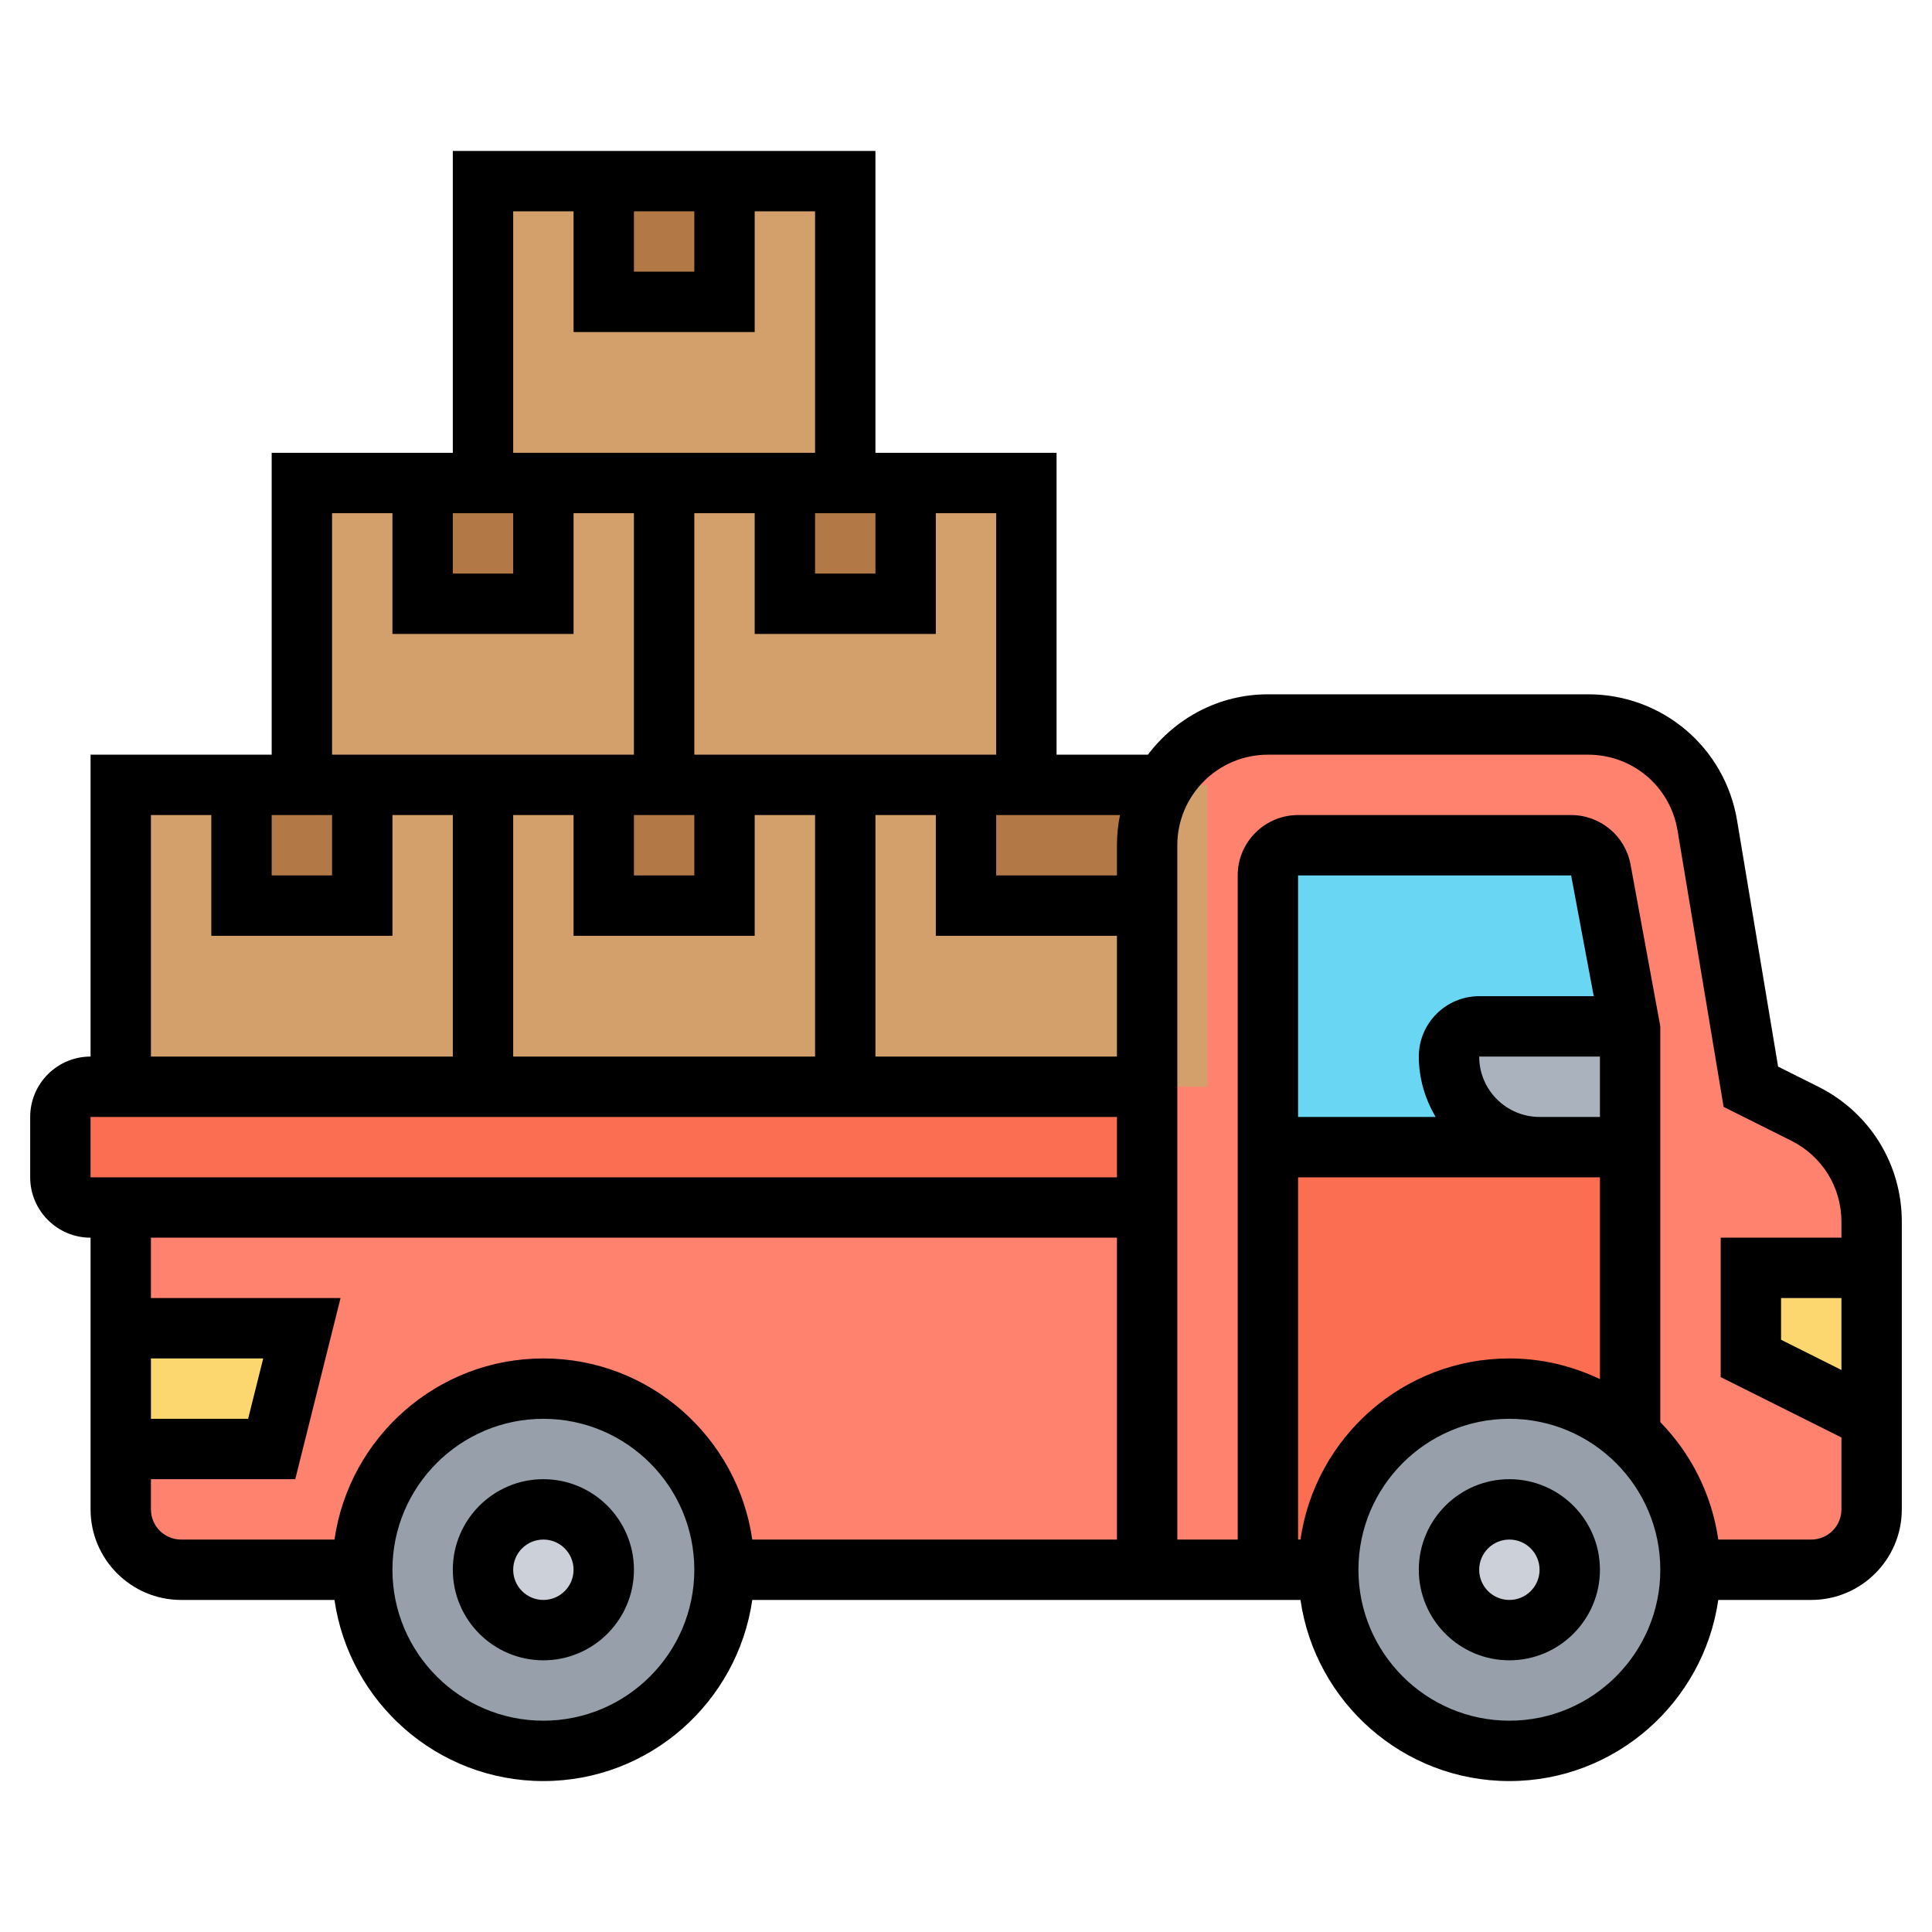
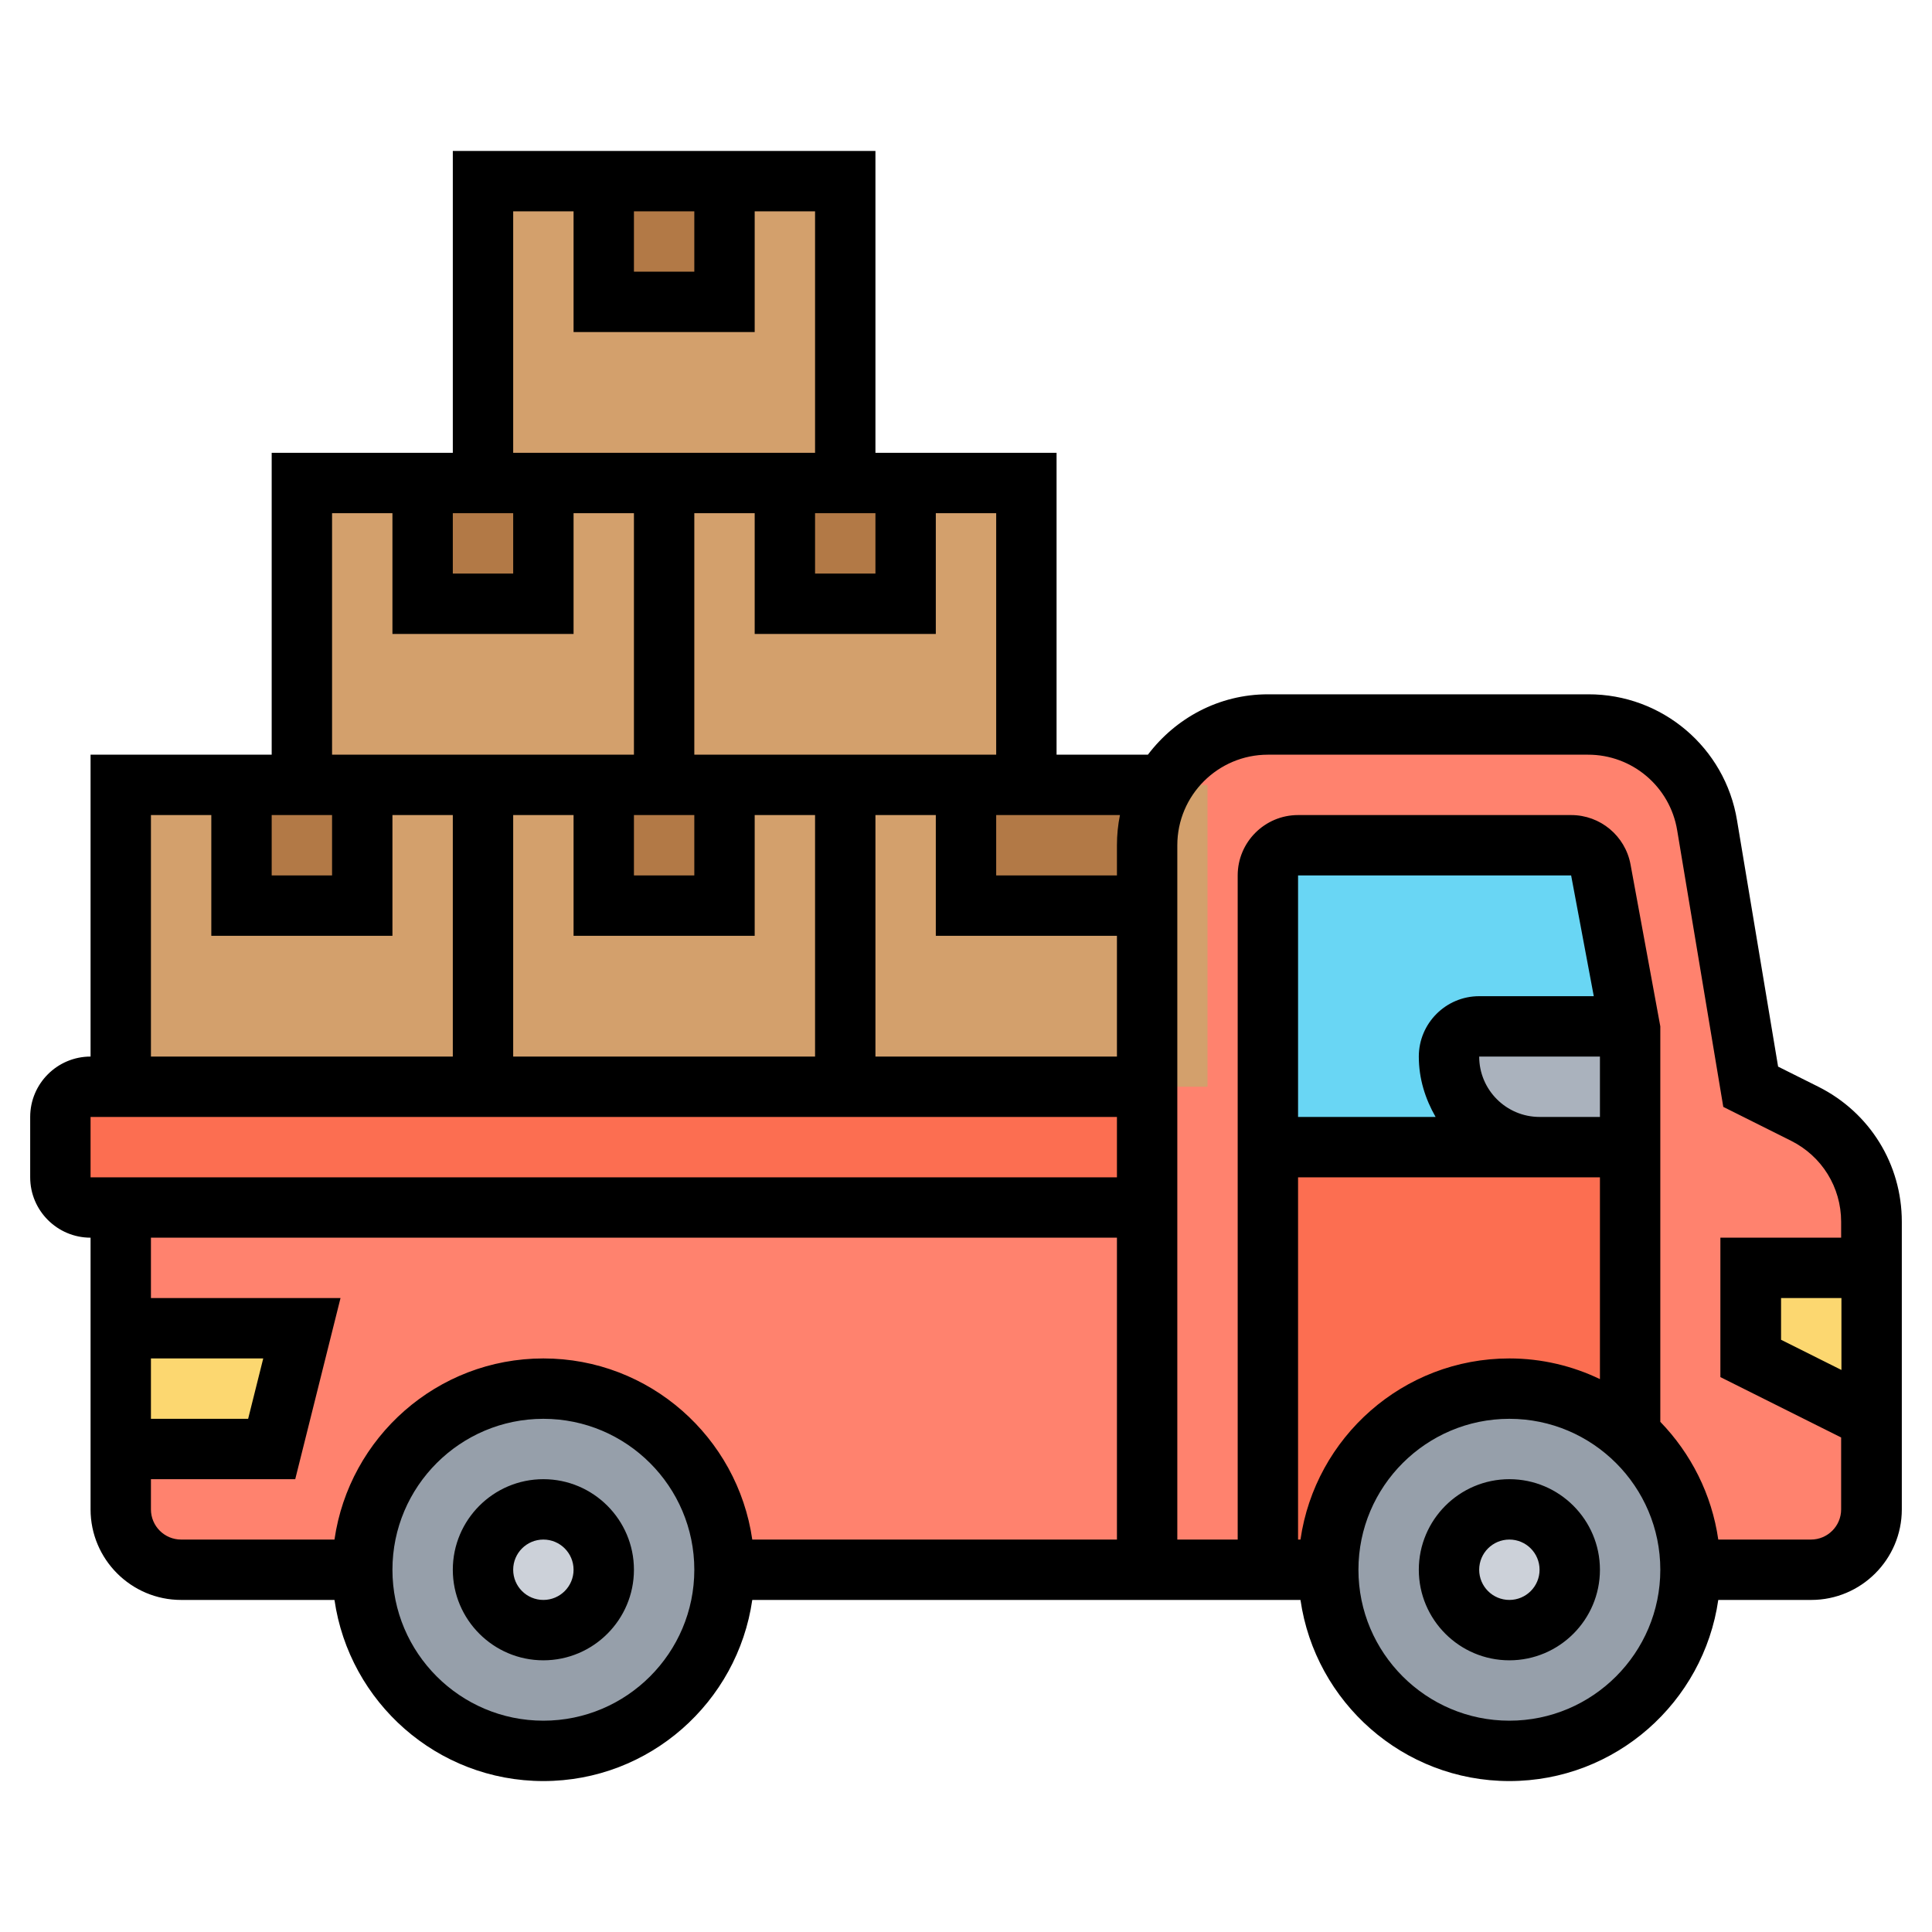
- <svg xmlns="http://www.w3.org/2000/svg" id="Layer_5" enable-background="new 0 0 64 64" height="512" viewBox="0 0 64 64" width="512">
-   <g>
-     <g>
-       <g>
-         <path d="m38 36v4h-34-1c-.55 0-1-.45-1-1v-2c0-.55.45-1 1-1h1 12 12z" fill="#fc6e51" />
-       </g>
-       <g>
-         <path d="m38 40v12h-14c0-3.31-2.69-6-6-6s-6 2.69-6 6h-6c-1.1 0-2-.9-2-2v-2h5l1-4h-6v-4z" fill="#ff826e" />
-       </g>
-       <g>
-         <path d="m62 47v3c0 1.1-.9 2-2 2h-4c0-1.77-.77-3.37-2-4.47v-9.53-4l-.97-5.18c-.09-.48-.5-.82-.98-.82h-9.05c-.55 0-1 .45-1 1v9 14h-4v-12-4-6-2c0-.73.2-1.41.54-2 .69-1.2 1.98-2 3.46-2h10.61c1.96 0 3.63 1.41 3.95 3.34l1.44 8.66 1.79.89c1.35.68 2.21 2.07 2.21 3.58v1.53h-4v3z" fill="#ff826e" />
-       </g>
-       <g>
-         <path d="m54 38v9.53c-1.06-.95-2.46-1.53-4-1.53-3.31 0-6 2.69-6 6h-2v-14h9 1z" fill="#fc6e51" />
-       </g>
-       <g>
-         <path d="m62 42v5l-4-2v-3z" fill="#fcd770" />
-       </g>
-       <g>
-         <path d="m10 44-1 4h-5v-4z" fill="#fcd770" />
-       </g>
-       <g>
-         <path d="m54 47.53c1.23 1.1 2 2.7 2 4.47 0 3.31-2.69 6-6 6s-6-2.69-6-6 2.69-6 6-6c1.54 0 2.94.58 4 1.53z" fill="#969faa" />
-       </g>
-       <g>
-         <path d="m18 46c3.31 0 6 2.69 6 6s-2.69 6-6 6-6-2.69-6-6 2.69-6 6-6z" fill="#969faa" />
-       </g>
-       <g>
-         <circle cx="50" cy="52" fill="#ccd1d9" r="2" />
-       </g>
-       <g>
-         <circle cx="18" cy="52" fill="#ccd1d9" r="2" />
-       </g>
-       <g>
-         <path d="m48 35c0 1.66 1.34 3 3 3h-9v-9c0-.55.45-1 1-1h9.05c.48 0 .89.34.98.82l.97 5.18h-5c-.55 0-1 .45-1 1z" fill="#69d6f4" />
-       </g>
-       <g>
-         <path d="m54 34v4h-2-1c-1.66 0-3-1.34-3-3 0-.55.45-1 1-1z" fill="#aab2bd" />
-       </g>
-       <g>
-         <path d="m4 26h12v10h-12z" fill="#d3a06c" />
-       </g>
-       <g>
-         <path d="m16 26h12v10h-12z" fill="#d3a06c" />
-       </g>
-       <g>
-         <path d="m28 26h12v10h-12z" fill="#d3a06c" />
-       </g>
-       <g>
-         <path d="m10 16h12v10h-12z" fill="#d3a06c" />
-       </g>
-       <g>
-         <path d="m22 16h12v10h-12z" fill="#d3a06c" />
-       </g>
-       <g>
-         <path d="m16 6h12v10h-12z" fill="#d3a06c" />
-       </g>
-       <g>
-         <path d="m20 6h4v4h-4z" fill="#b27946" />
-       </g>
-       <g>
-         <path d="m18 16v4h-4v-4h2z" fill="#b27946" />
-       </g>
-       <g>
-         <path d="m30 16v4h-4v-4h2z" fill="#b27946" />
-       </g>
-       <g>
-         <path d="m34 26h4.54c-.34.59-.54 1.27-.54 2v2h-6v-4z" fill="#b27946" />
-       </g>
-       <g>
-         <path d="m24 26v4h-4v-4h2z" fill="#b27946" />
-       </g>
-       <g>
-         <path d="m12 26v4h-4v-4h2z" fill="#b27946" />
-       </g>
-     </g>
-     <g>
-       <path d="m50 49c-1.654 0-3 1.346-3 3s1.346 3 3 3 3-1.346 3-3-1.346-3-3-3zm0 4c-.552 0-1-.448-1-1s.448-1 1-1 1 .448 1 1-.448 1-1 1z" />
-       <path d="m18 49c-1.654 0-3 1.346-3 3s1.346 3 3 3 3-1.346 3-3-1.346-3-3-3zm0 4c-.552 0-1-.448-1-1s.448-1 1-1 1 .448 1 1-.448 1-1 1z" />
-       <path d="m60.236 36-1.334-.667-1.359-8.154c-.403-2.422-2.478-4.179-4.932-4.179h-10.611c-1.627 0-3.061.793-3.974 2h-3.026v-10h-6v-10h-14v10h-6v10h-6v10c-1.103 0-2 .897-2 2v2c0 1.103.897 2 2 2v9c0 1.654 1.346 3 3 3h5.08c.488 3.386 3.401 6 6.92 6s6.432-2.614 6.92-6h18.16c.488 3.386 3.401 6 6.92 6s6.432-2.614 6.92-6h3.08c1.654 0 3-1.346 3-3v-9.528c0-1.906-1.059-3.618-2.764-4.472zm.764 9.382-2-1v-1.382h2zm-40-18.382h2v2h-2zm4 4v-4h2v8h-10v-8h2v4zm12 4h-8v-8h2v4h6zm0-7v1h-4v-2h4.101c-.066.323-.101.658-.101 1zm-4-3h-4-2-4v-8h2v4h6v-4h2zm-6-8h2v2h-2zm-6-10h2v2h-2zm-4 0h2v4h6v-4h2v8h-4-2-4zm-2 10h2v2h-2zm-4 0h2v4h6v-4h2v8h-4-2-4zm-2 10h2v2h-2zm-4 0h2v4h6v-4h2v8h-10zm-2 10h34v2h-34zm2 8h3.719l-.5 2h-3.219zm0 5v-1h4.781l1.5-6h-6.281v-2h32v10h-12.08c-.488-3.386-3.401-6-6.92-6s-6.432 2.614-6.92 6h-5.08c-.552 0-1-.448-1-1zm13 7c-2.757 0-5-2.243-5-5s2.243-5 5-5 5 2.243 5 5-2.243 5-5 5zm31-22h4v2h-1-1c-1.103 0-2-.897-2-2zm0-2c-1.103 0-2 .897-2 2 0 .732.212 1.409.556 2h-4.556v-8h9.046l.749 4zm-6 6h8 1 1v6.685c-.911-.434-1.926-.685-3-.685-3.519 0-6.432 2.614-6.92 6h-.08zm7 18c-2.757 0-5-2.243-5-5s2.243-5 5-5 5 2.243 5 5-2.243 5-5 5zm10-6h-3.08c-.216-1.502-.906-2.852-1.92-3.889v-13.111l-.987-5.366c-.176-.946-1.003-1.634-1.966-1.634h-9.047c-1.103 0-2 .897-2 2v22h-2v-23c0-1.654 1.346-3 3-3h10.611c1.473 0 2.717 1.055 2.959 2.507l1.527 9.16 2.244 1.122c1.023.512 1.659 1.54 1.659 2.683v.528h-4v4.618l4 2v2.382c0 .552-.448 1-1 1z" />
-     </g>
+ <svg xmlns="http://www.w3.org/2000/svg" height="512" viewBox="0 0 64 64" width="512">
+   <path d="M38 36v4H3c-.55 0-1-.45-1-1v-2c0-.55.45-1 1-1h25z" fill="#fc6e51" />
+   <g fill="#ff826e">
+     <path d="M38 40v12H24c0-3.3-2.7-6-6-6s-6 2.7-6 6H6c-1.1 0-2-.9-2-2v-2h5l1-4H4v-4z" />
+     <path d="M62 47v3c0 1.1-.9 2-2 2h-4c0-1.77-.77-3.37-2-4.47V34l-.97-5.18c-.1-.48-.5-.82-.98-.82H43c-.55 0-1 .45-1 1v23h-4V28a3.99 3.99 0 0 1 .54-2A3.98 3.98 0 0 1 42 24h10.6c1.96 0 3.63 1.4 3.95 3.34L58 36l1.8.9A4.02 4.02 0 0 1 62 40.47V42h-4v3z" />
  </g>
+   <path d="M54 38v9.53A5.97 5.97 0 0 0 50 46c-3.3 0-6 2.7-6 6h-2V38h10z" fill="#fc6e51" />
+   <path d="M62 42v5l-4-2v-3zm-52 2l-1 4H4v-4z" fill="#fcd770" />
+   <path d="M54 47.53c1.23 1.1 2 2.7 2 4.47a6.02 6.02 0 0 1-6 6 6.02 6.02 0 0 1-6-6 6.02 6.02 0 0 1 6-6 5.97 5.97 0 0 1 4 1.53zM18 46a6.02 6.02 0 0 1 6 6 6.02 6.02 0 0 1-6 6 6.02 6.02 0 0 1-6-6 6.02 6.02 0 0 1 6-6z" fill="#969faa" />
+   <g fill="#ccd1d9">
+     <circle cx="50" cy="52" r="2" />
+     <circle cx="18" cy="52" r="2" />
+   </g>
+   <path d="M48 35c0 1.66 1.34 3 3 3h-9v-9c0-.55.45-1 1-1h9.05c.48 0 .9.34.98.82L54 34h-5c-.55 0-1 .45-1 1z" fill="#69d6f4" />
+   <path d="M54 34v4h-3c-1.66 0-3-1.34-3-3 0-.55.45-1 1-1z" fill="#aab2bd" />
+   <g fill="#d3a06c">
+     <path d="M4 26h12v10H4z" />
+     <path d="M16 26h12v10H16z" />
+     <path d="M28 26h12v10H28zM10 16h12v10H10z" />
+     <path d="M22 16h12v10H22z" />
+     <path d="M16 6h12v10H16z" />
+   </g>
+   <path d="M20 6h4v4h-4zm-2 10v4h-4v-4h2zm12 0v4h-4v-4h2zm4 10h4.54a3.99 3.99 0 0 0-.54 2v2h-6v-4zm-10 0v4h-4v-4h2zm-12 0v4H8v-4h2z" fill="#b27946" />
+   <path d="M50 49c-1.654 0-3 1.346-3 3s1.346 3 3 3 3-1.346 3-3-1.346-3-3-3zm0 4a1 1 0 1 1 0-2 1 1 0 1 1 0 2zm-32-4c-1.654 0-3 1.346-3 3s1.346 3 3 3 3-1.346 3-3-1.346-3-3-3zm0 4a1 1 0 1 1 0-2 1 1 0 1 1 0 2zm42.236-17l-1.334-.667-1.36-8.154A4.98 4.98 0 0 0 52.61 23H42c-1.627 0-3.06.793-3.974 2H35V15h-6V5H15v10H9v10H3v10c-1.103 0-2 .897-2 2v2c0 1.103.897 2 2 2v9c0 1.654 1.346 3 3 3h5.08c.488 3.386 3.4 6 6.92 6s6.432-2.614 6.92-6h18.16c.488 3.386 3.4 6 6.92 6s6.432-2.614 6.92-6H60c1.654 0 3-1.346 3-3v-9.528c0-1.906-1.06-3.618-2.764-4.472zM61 45.382l-2-1V43h2zM21 27h2v2h-2zm4 4v-4h2v8H17v-8h2v4zm12 4h-8v-8h2v4h6zm0-7v1h-4v-2h4.1c-.066.323-.1.658-.1 1zm-4-3H23v-8h2v4h6v-4h2zm-6-8h2v2h-2zM21 7h2v2h-2zm-4 0h2v4h6V7h2v8H17zm-2 10h2v2h-2zm-4 0h2v4h6v-4h2v8H11zM9 27h2v2H9zm-4 0h2v4h6v-4h2v8H5zM3 37h34v2H3zm2 8h3.72l-.5 2H5zm0 5v-1h4.78l1.5-6H5v-2h32v10H24.92c-.488-3.386-3.4-6-6.92-6s-6.432 2.614-6.92 6H6a1 1 0 0 1-1-1zm13 7c-2.757 0-5-2.243-5-5s2.243-5 5-5 5 2.243 5 5-2.243 5-5 5zm31-22h4v2h-2c-1.103 0-2-.897-2-2zm0-2c-1.103 0-2 .897-2 2 0 .732.212 1.4.556 2H43v-8h9.046l.75 4zm-6 6h10v6.685c-.9-.434-1.926-.685-3-.685-3.52 0-6.432 2.614-6.92 6H43zm7 18c-2.757 0-5-2.243-5-5s2.243-5 5-5 5 2.243 5 5-2.243 5-5 5zm10-6h-3.08c-.216-1.502-.906-2.852-1.92-3.9V34l-.987-5.366A2 2 0 0 0 52.047 27H43c-1.103 0-2 .897-2 2v22h-2V28c0-1.654 1.346-3 3-3h10.6a2.99 2.99 0 0 1 2.959 2.507l1.527 9.16 2.244 1.122c1.023.512 1.66 1.54 1.66 2.683V41h-4v4.618l4 2V50a1 1 0 0 1-1 1z" />
</svg>
